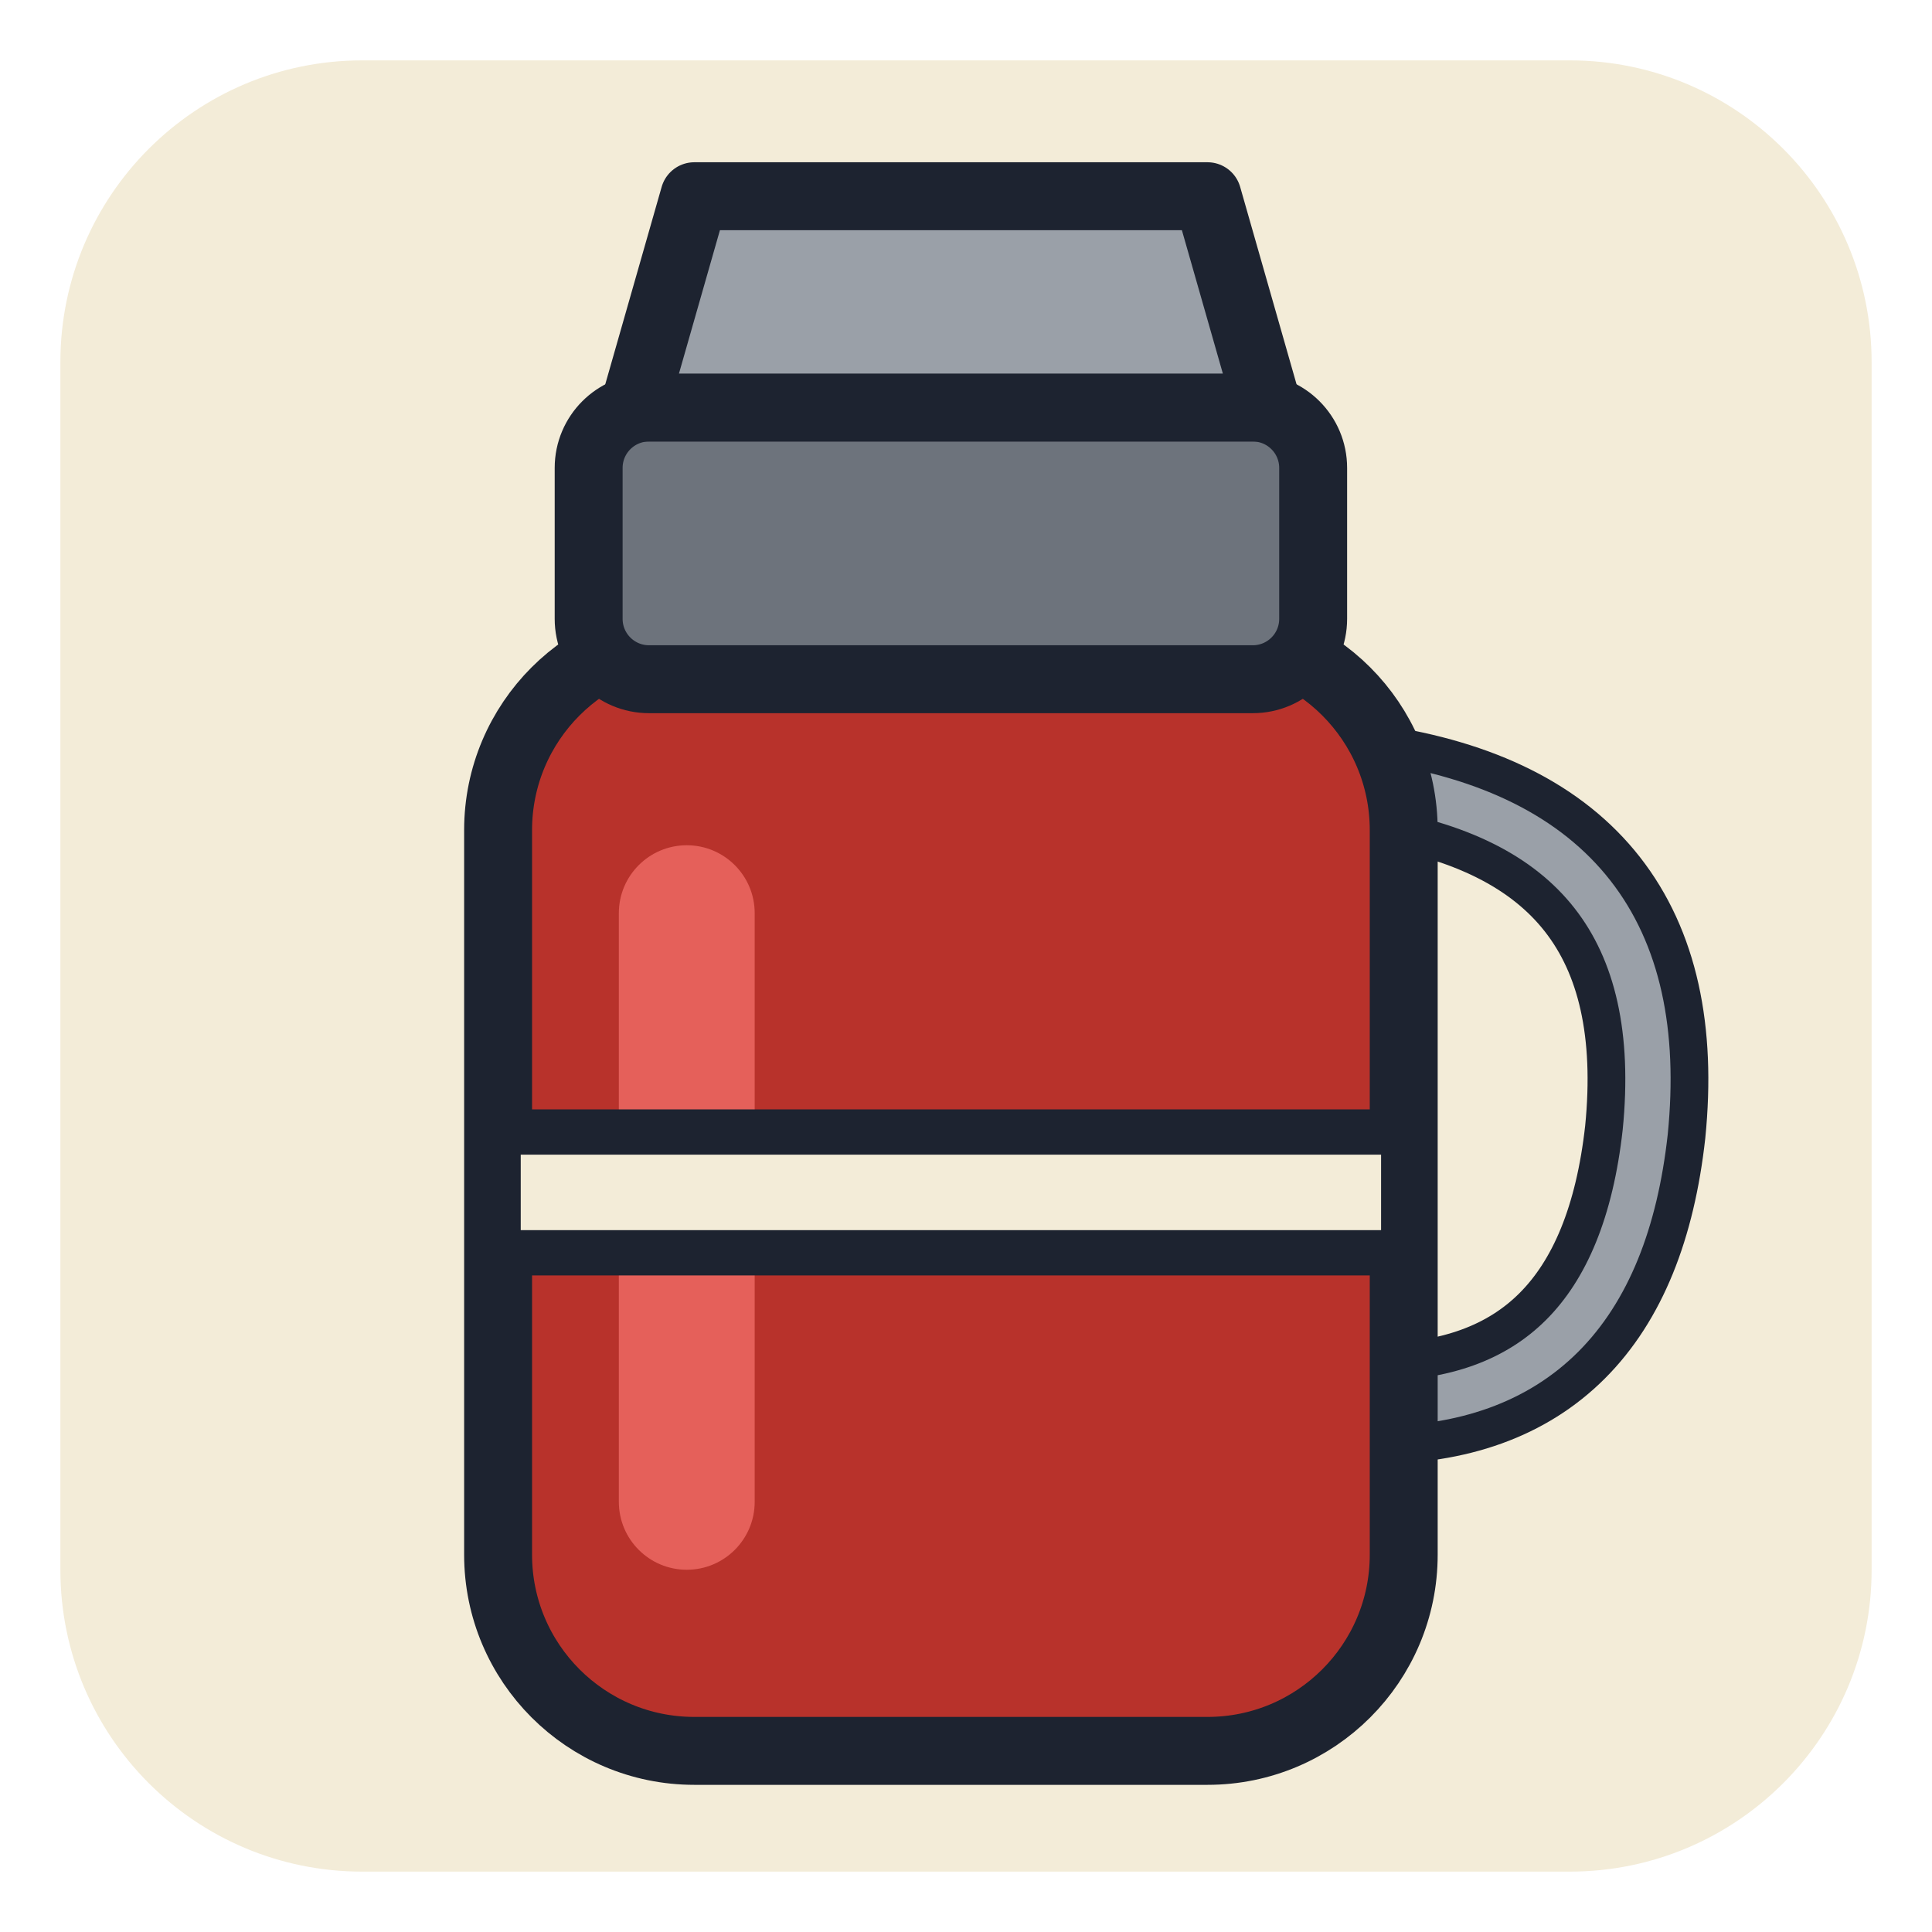
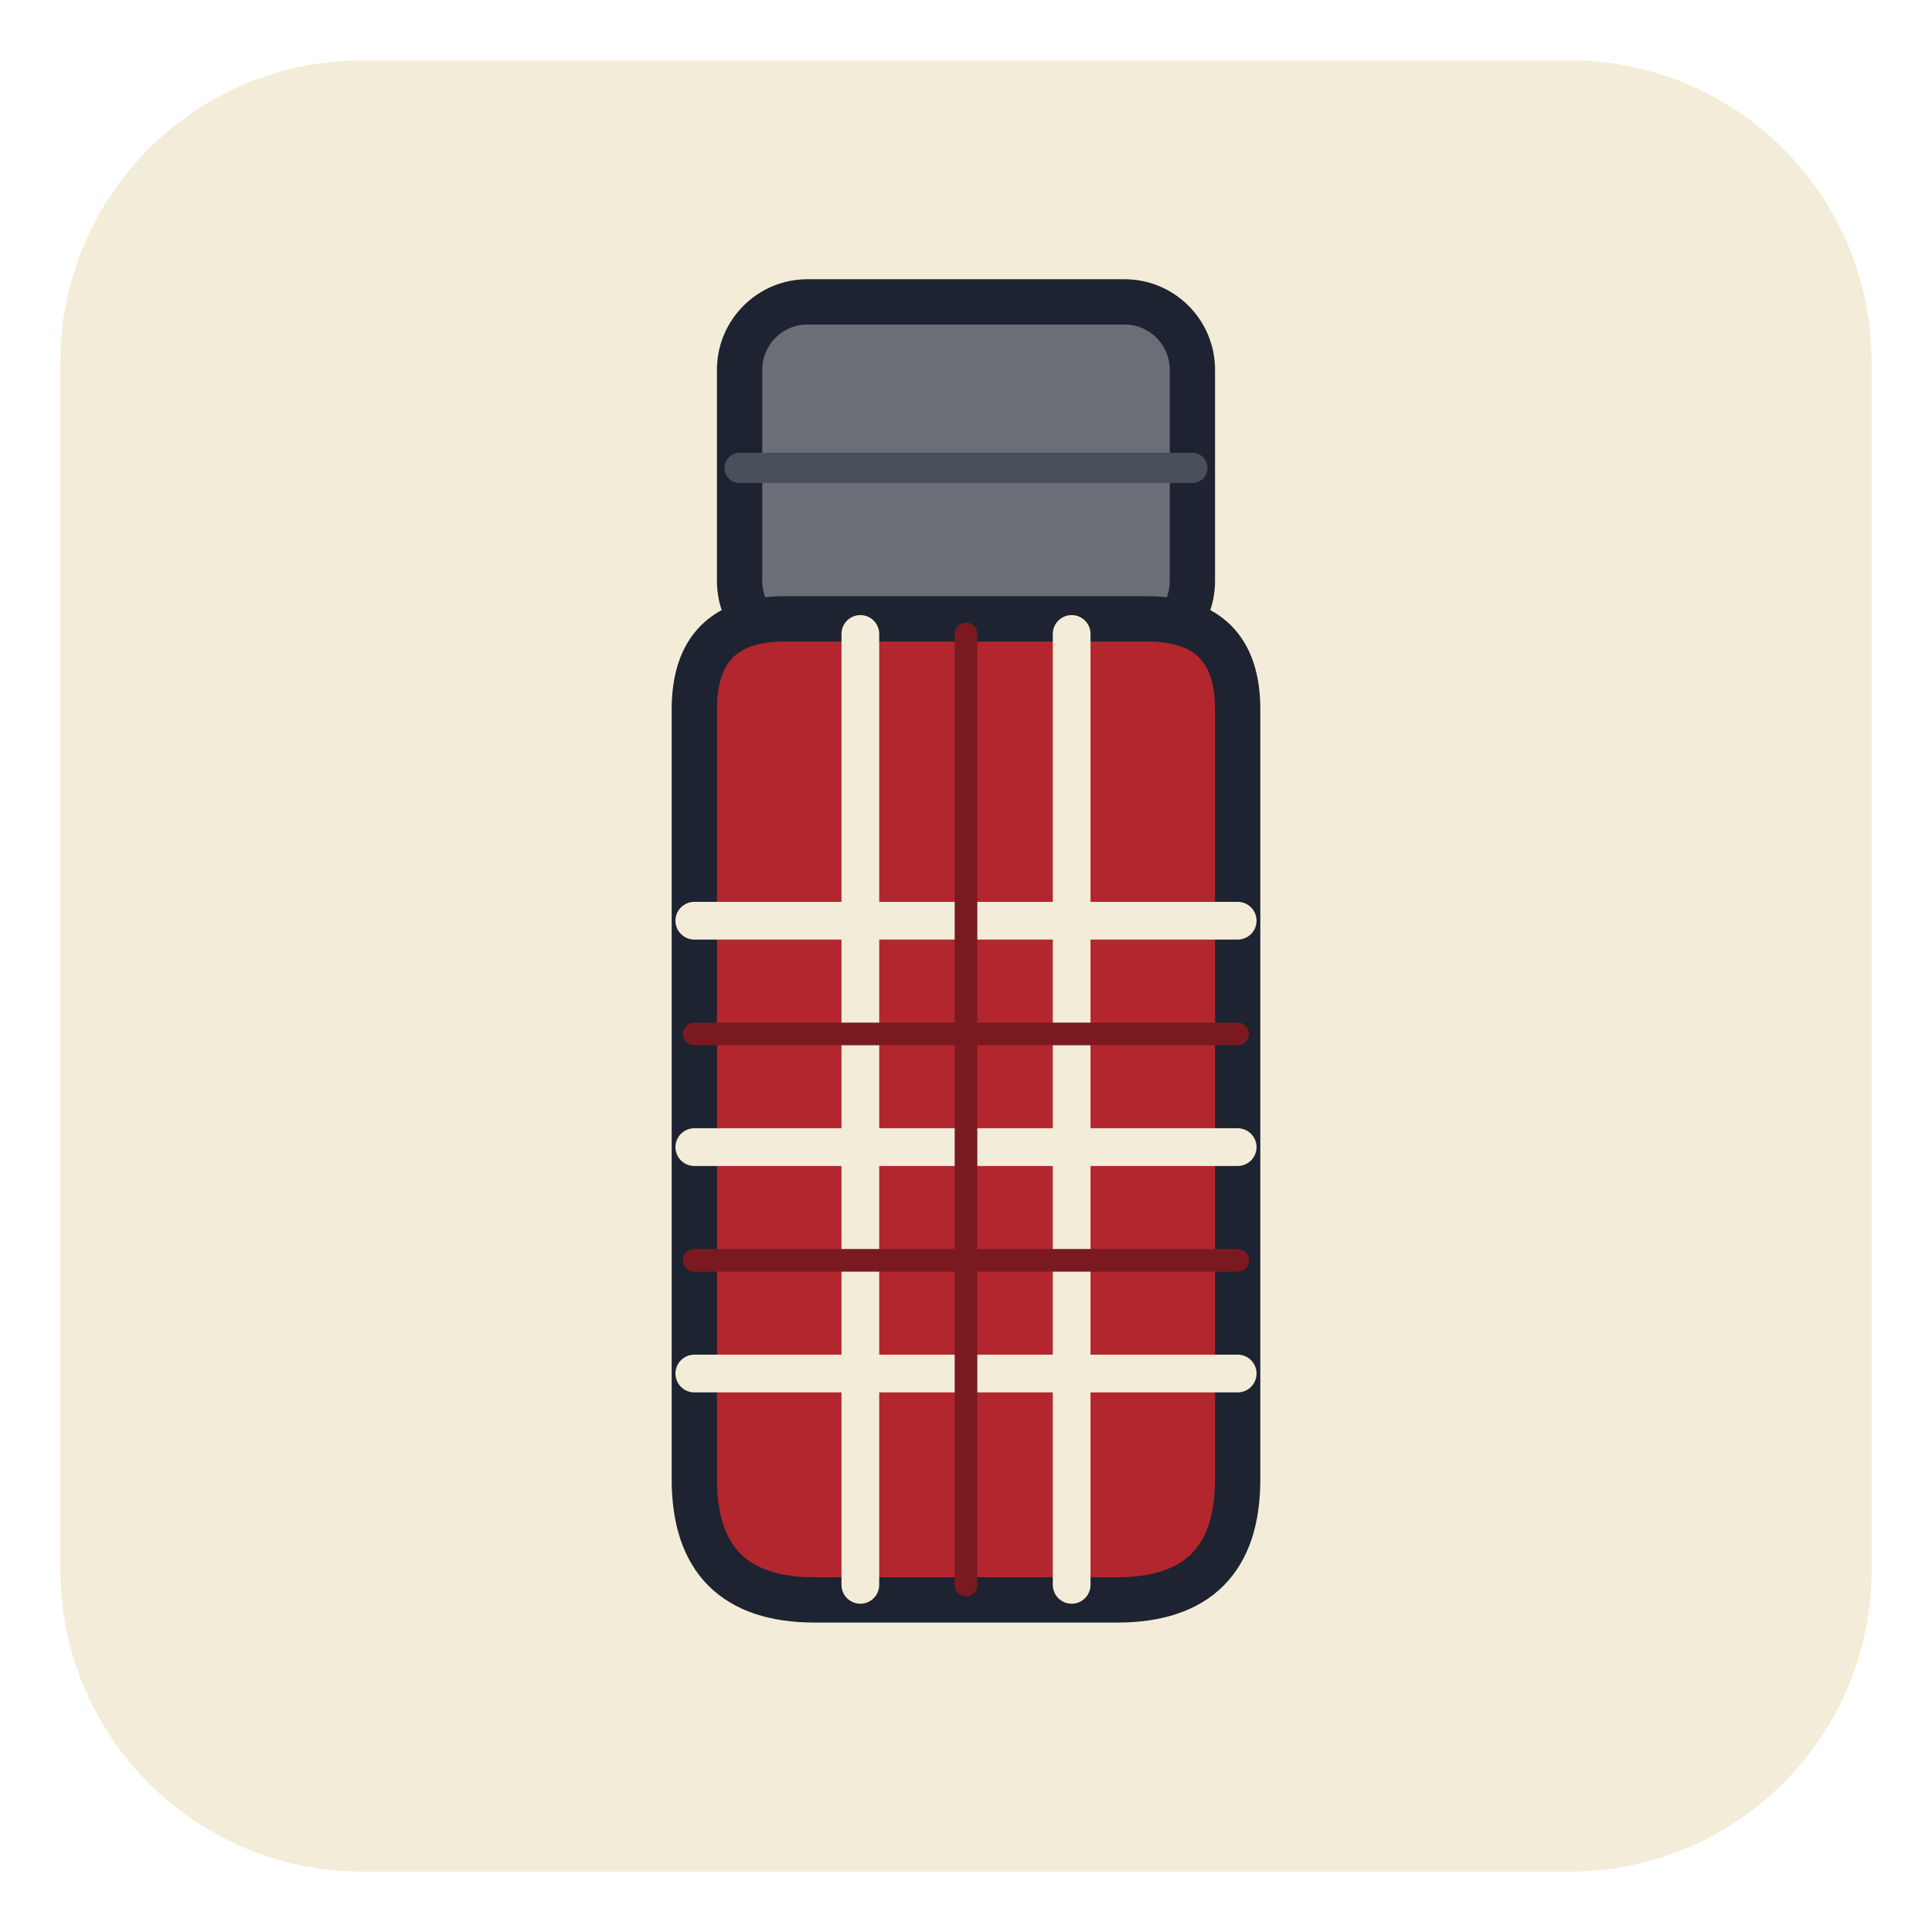
<svg xmlns="http://www.w3.org/2000/svg" width="256" height="256" viewBox="0 0 256 256">
  <rect x="8" y="8" width="240" height="240" rx="40" fill="#f3ecd8" />
-   <g stroke="#1d2330" stroke-width="9" stroke-linejoin="round" stroke-linecap="round">
-     <path d="M182 104 Q222 110 218 150 Q214 186 182 186" fill="none" stroke-width="16" />
-     <path d="M182 104 Q222 110 218 150 Q214 186 182 186" fill="none" stroke="#9aa0a8" stroke-width="6" />
-     <rect x="66" y="84" width="120" height="148" rx="26" fill="#b8322b" />
-     <rect x="78" y="54" width="96" height="36" rx="8" fill="#6d737c" />
-     <path d="M84 54 L92 26 L160 26 L168 54 Z" fill="#9aa0a8" />
-     <rect x="82" y="112" width="18" height="96" rx="9" fill="#e5605a" stroke="none" />
-     <rect x="66" y="150" width="120" height="16" fill="#f3ecd8" stroke-width="6" />
+   <g stroke="#1d2330" stroke-width="6" stroke-linejoin="round" stroke-linecap="round">
+     <rect x="98" y="40" width="60" height="46" rx="9" fill="#6a6e76" />
+     <path d="M98 62 L158 62" fill="none" stroke="#49505c" stroke-width="4" />
+     <path d="M92 94 Q92 82 104 82 L152 82 Q164 82 164 94 L164 196 Q164 212 148 212 L108 212 Q92 212 92 196 Z" fill="#b3262d" />
+     <path d="M92 122 L164 122 M92 152 L164 152 M92 182 L164 182" fill="none" stroke="#f3ecd8" stroke-width="5" />
+     <path d="M114 84 L114 210 M142 84 L142 210" fill="none" stroke="#f3ecd8" stroke-width="5" />
+     <path d="M92 137 L164 137 M92 167 L164 167" fill="none" stroke="#7a1a20" stroke-width="3" />
+     <path d="M128 84 L128 210" fill="none" stroke="#7a1a20" stroke-width="3" />
  </g>
</svg>
